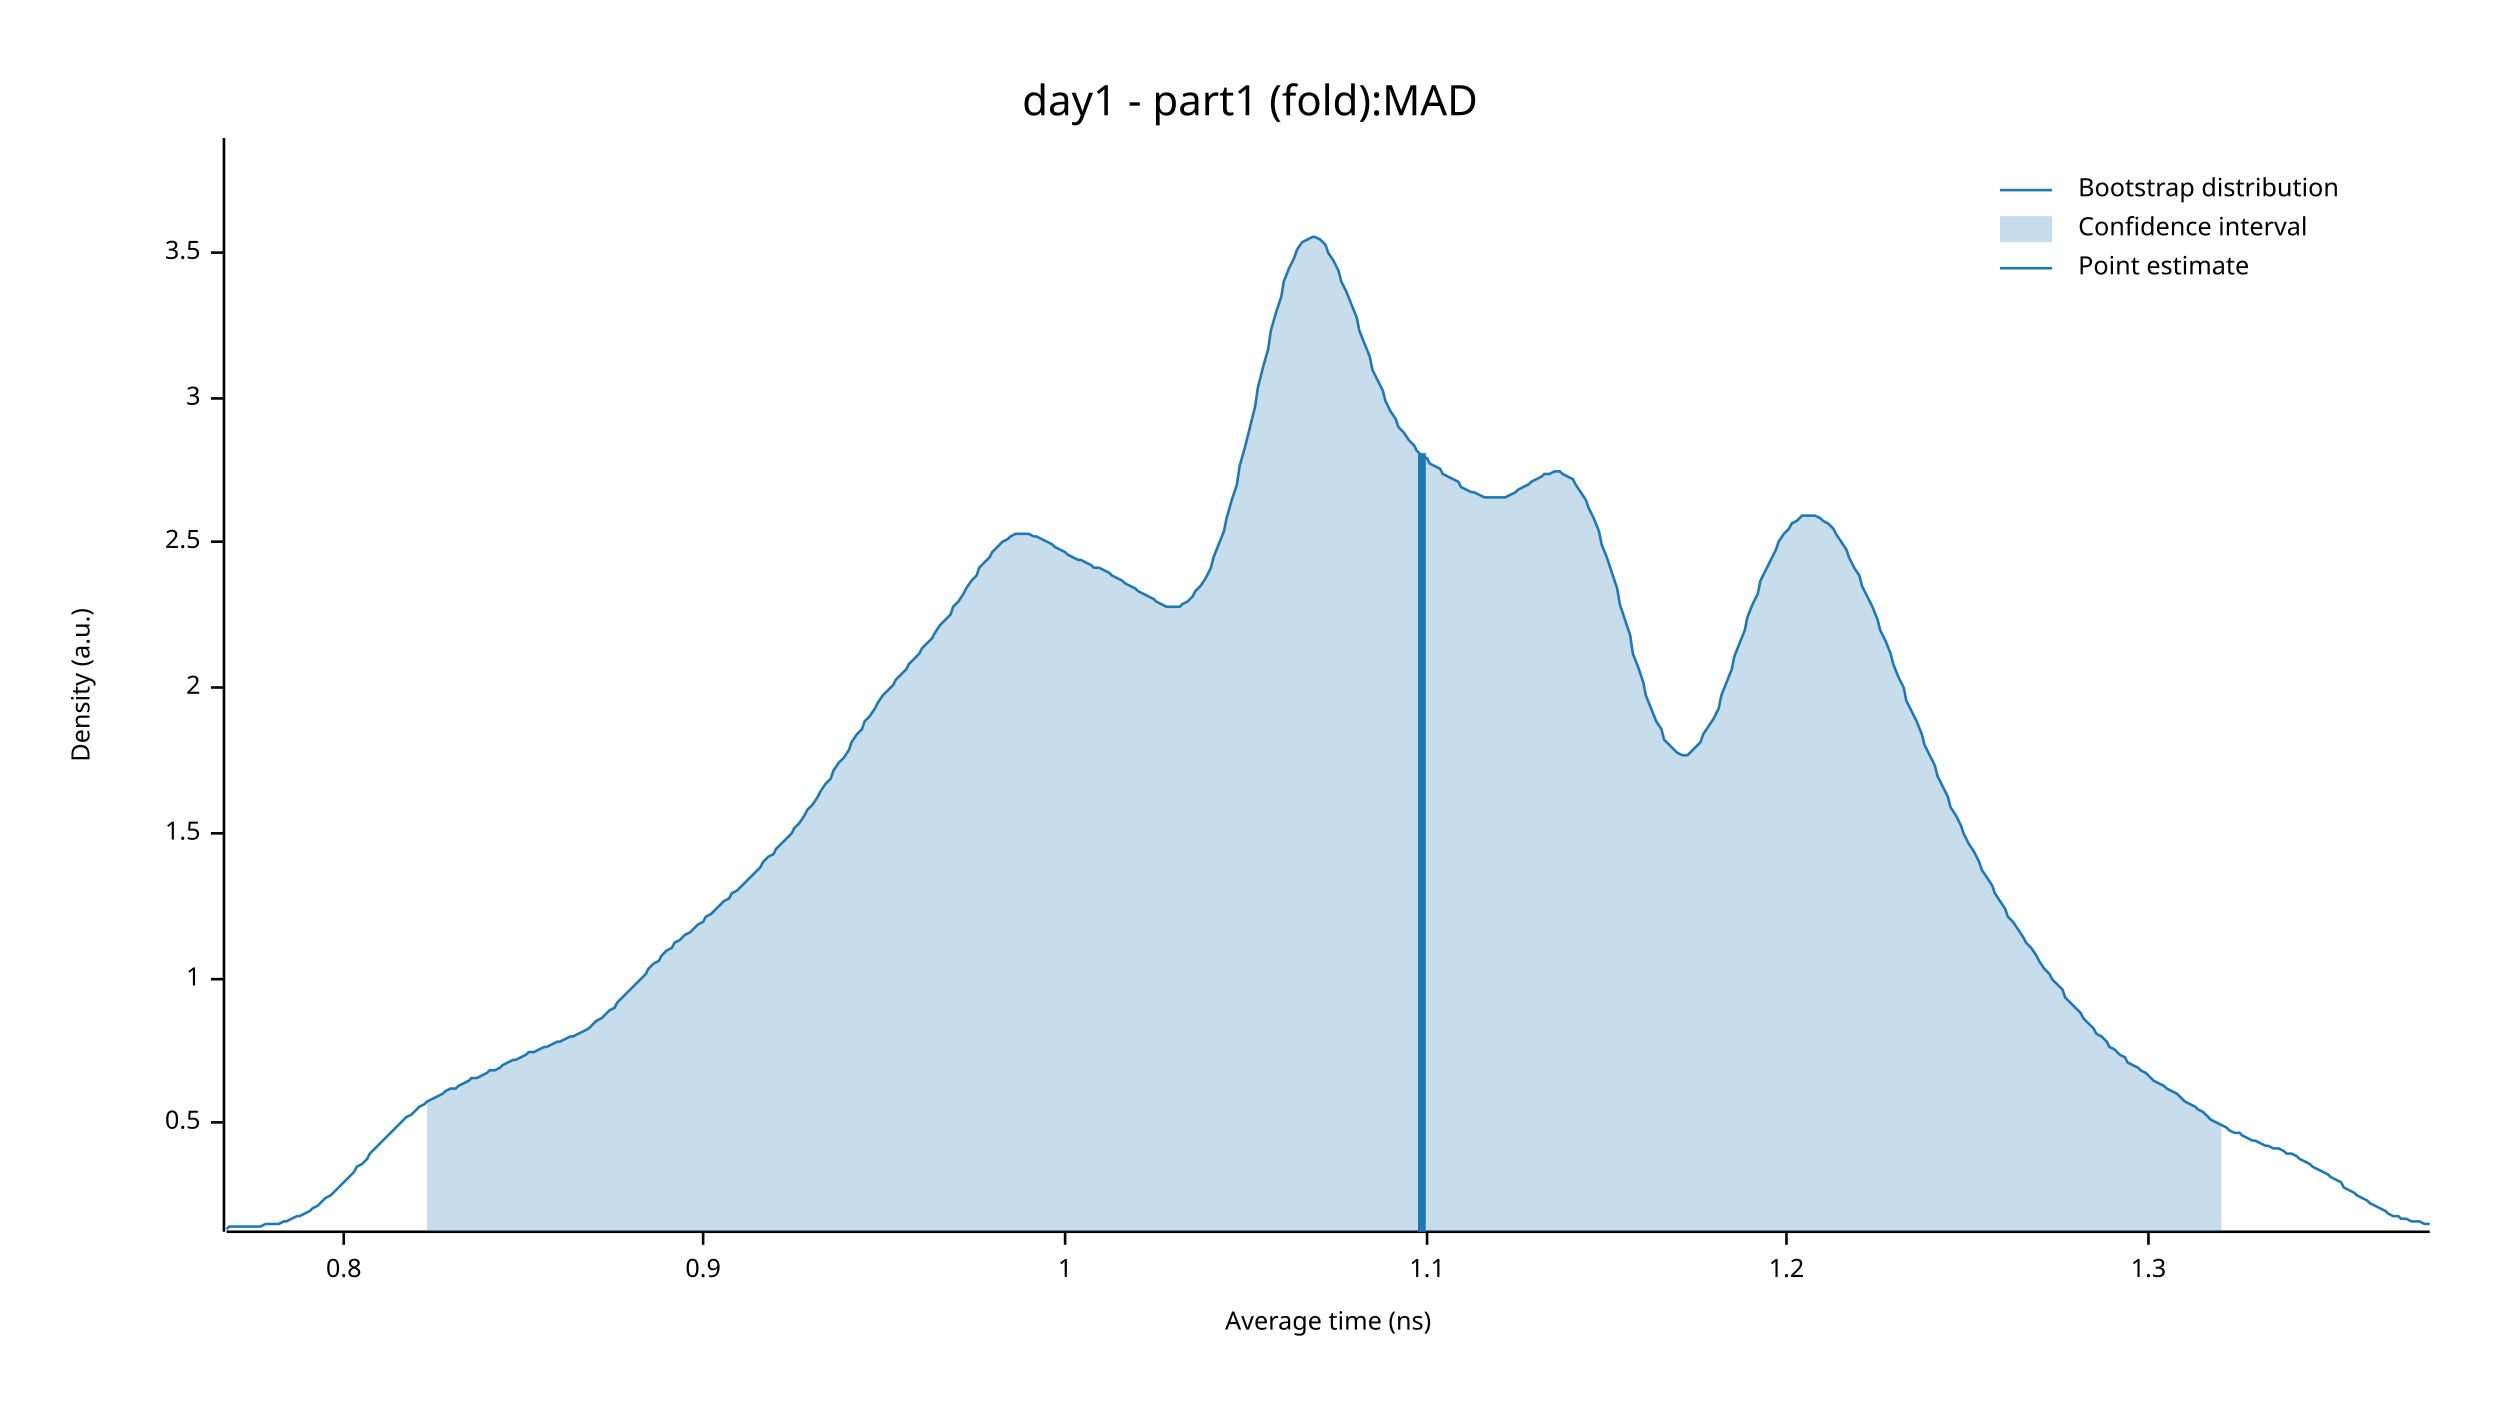
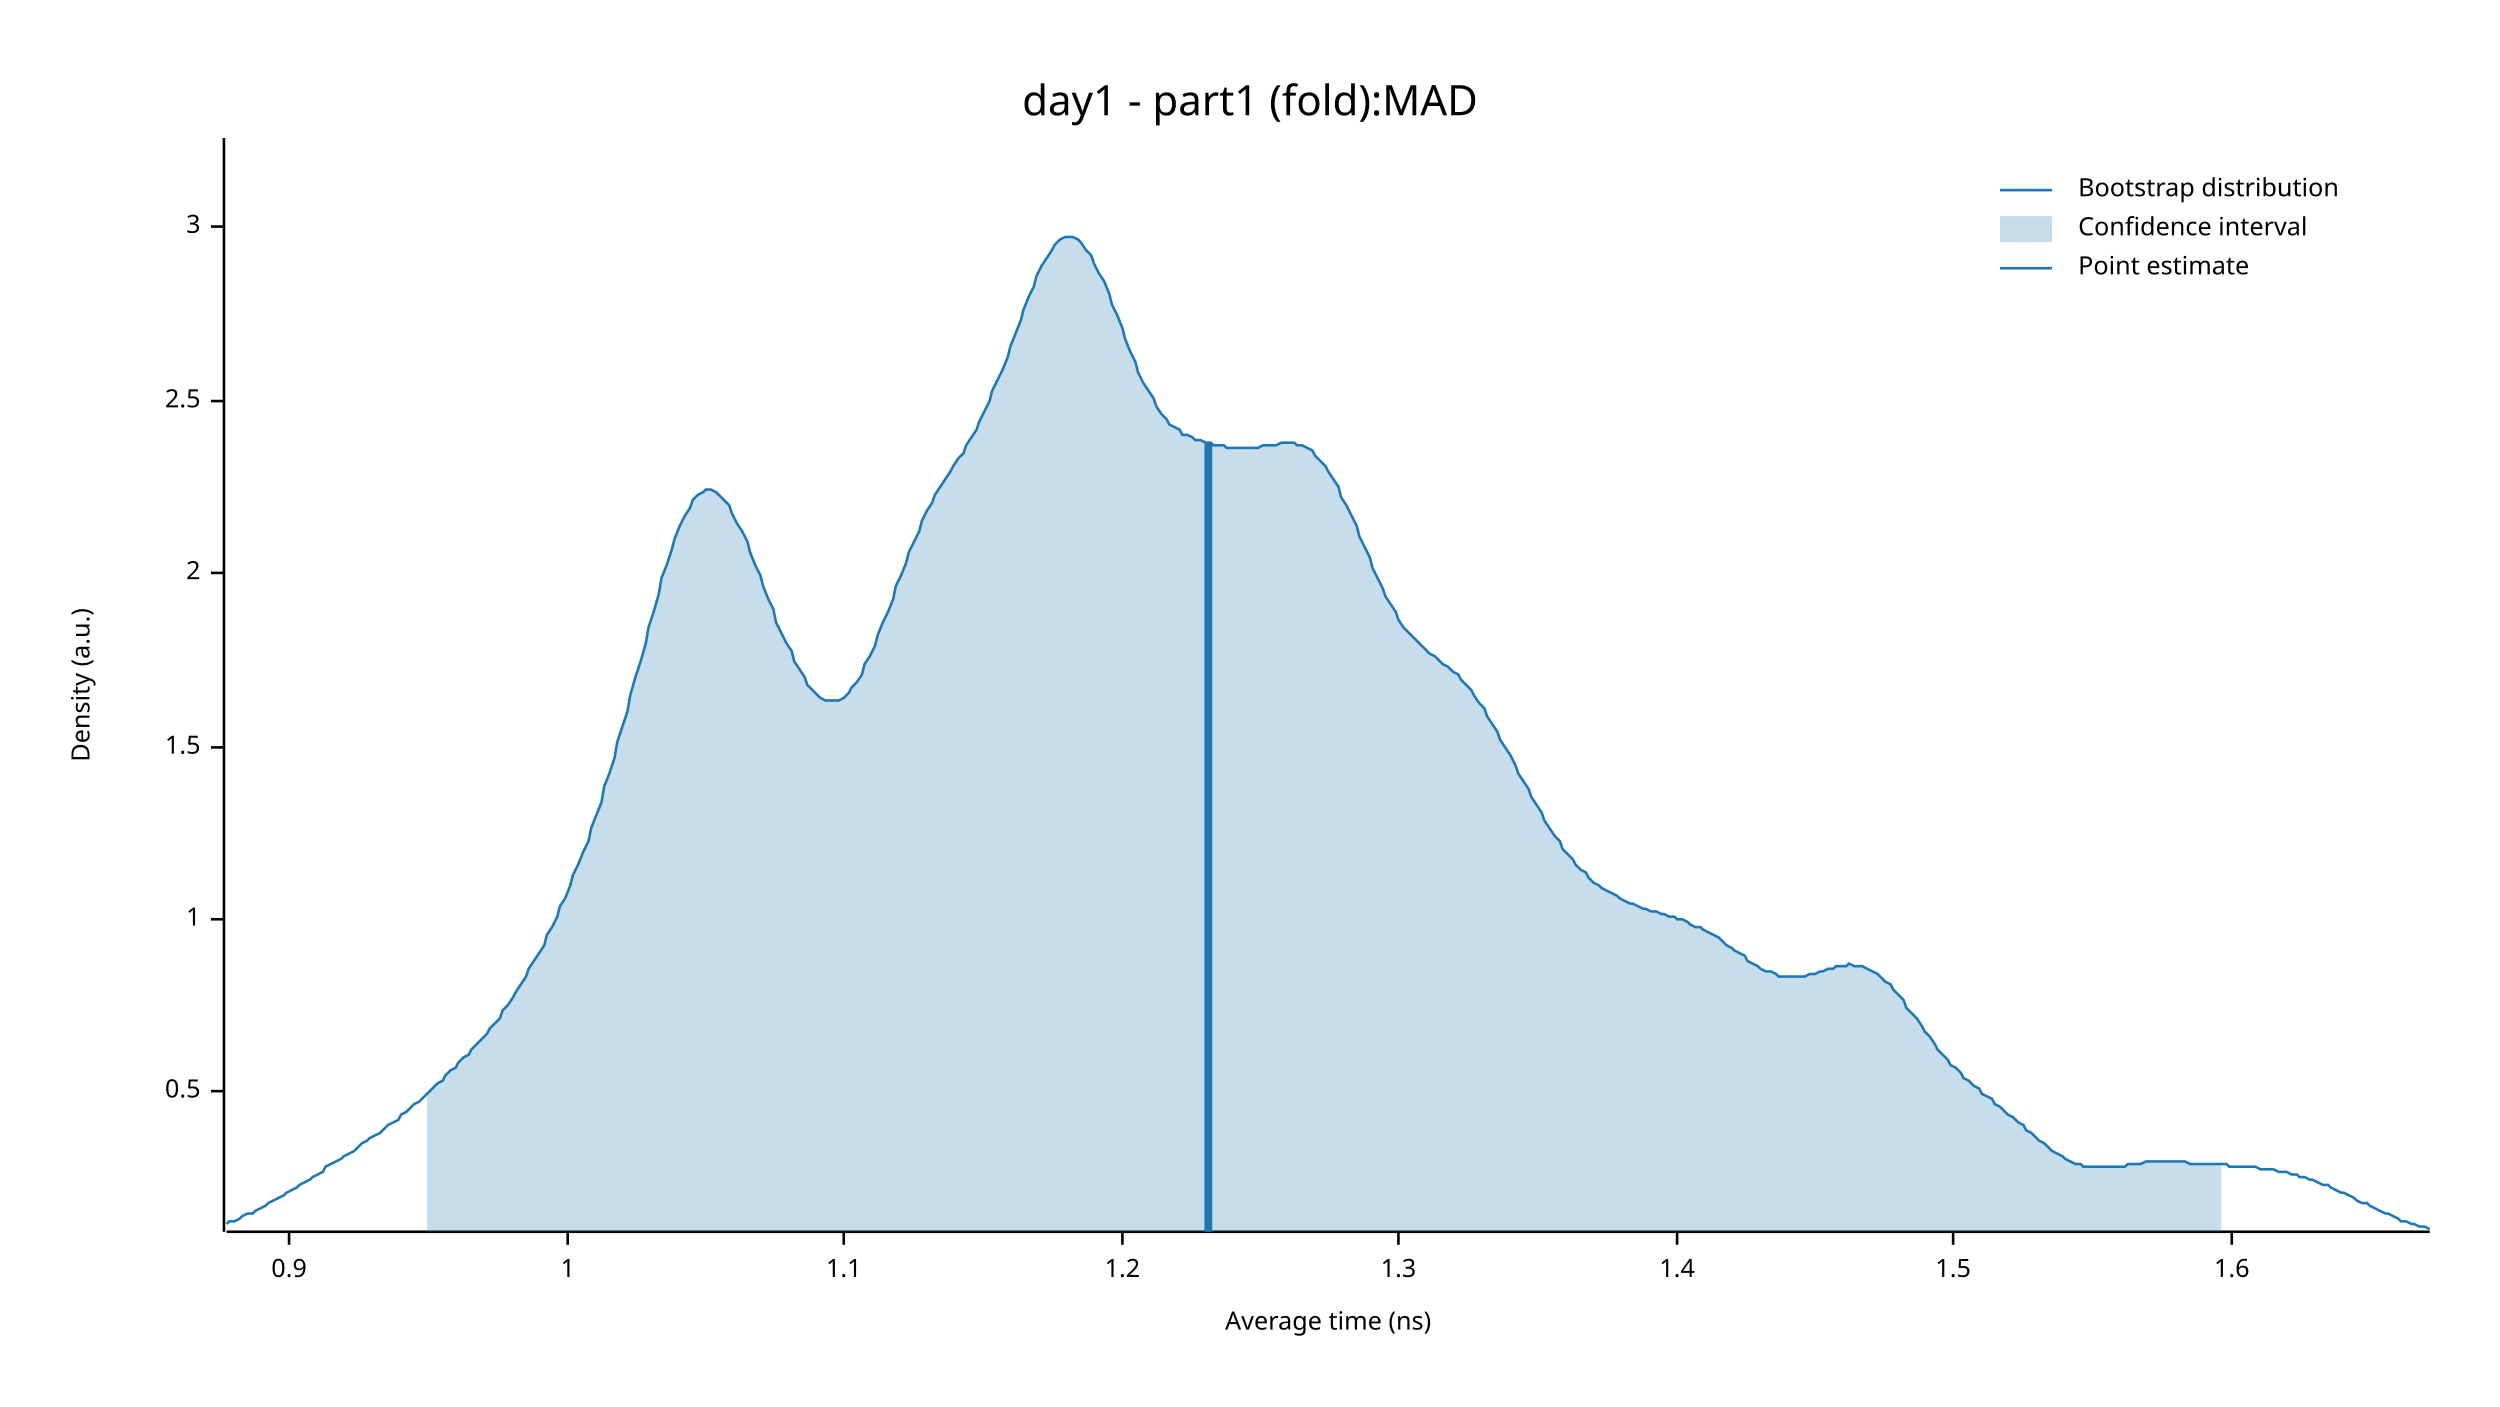
<svg xmlns="http://www.w3.org/2000/svg" width="960" height="540" viewBox="0 0 960 540">
  <text x="480" y="32" dy="0.76em" text-anchor="middle" font-family="sans-serif" font-size="16.129" opacity="1" fill="#000000">
day1 - part1 (fold):MAD
</text>
  <text x="27" y="263" dy="0.76em" text-anchor="middle" font-family="sans-serif" font-size="9.677" opacity="1" fill="#000000" transform="rotate(270, 27, 263)">
Density (a.u.)
</text>
  <text x="510" y="513" dy="-0.5ex" text-anchor="middle" font-family="sans-serif" font-size="9.677" opacity="1" fill="#000000">
Average time (ns)
</text>
  <polyline fill="none" opacity="1" stroke="#000000" stroke-width="1" points="86,53 86,473 " />
-   <text x="77" y="431" dy="0.5ex" text-anchor="end" font-family="sans-serif" font-size="9.677" opacity="1" fill="#000000">
+   <text x="77" y="419" dy="0.5ex" text-anchor="end" font-family="sans-serif" font-size="9.677" opacity="1" fill="#000000">
0.5
</text>
-   <polyline fill="none" opacity="1" stroke="#000000" stroke-width="1" points="81,431 86,431 " />
-   <text x="77" y="376" dy="0.5ex" text-anchor="end" font-family="sans-serif" font-size="9.677" opacity="1" fill="#000000">
+   <polyline fill="none" opacity="1" stroke="#000000" stroke-width="1" points="81,419 86,419 " />
+   <text x="77" y="353" dy="0.5ex" text-anchor="end" font-family="sans-serif" font-size="9.677" opacity="1" fill="#000000">
1
</text>
-   <polyline fill="none" opacity="1" stroke="#000000" stroke-width="1" points="81,376 86,376 " />
-   <text x="77" y="320" dy="0.5ex" text-anchor="end" font-family="sans-serif" font-size="9.677" opacity="1" fill="#000000">
+   <polyline fill="none" opacity="1" stroke="#000000" stroke-width="1" points="81,353 86,353 " />
+   <text x="77" y="287" dy="0.5ex" text-anchor="end" font-family="sans-serif" font-size="9.677" opacity="1" fill="#000000">
1.5
</text>
-   <polyline fill="none" opacity="1" stroke="#000000" stroke-width="1" points="81,320 86,320 " />
-   <text x="77" y="264" dy="0.5ex" text-anchor="end" font-family="sans-serif" font-size="9.677" opacity="1" fill="#000000">
+   <polyline fill="none" opacity="1" stroke="#000000" stroke-width="1" points="81,287 86,287 " />
+   <text x="77" y="220" dy="0.5ex" text-anchor="end" font-family="sans-serif" font-size="9.677" opacity="1" fill="#000000">
2
</text>
-   <polyline fill="none" opacity="1" stroke="#000000" stroke-width="1" points="81,264 86,264 " />
-   <text x="77" y="208" dy="0.5ex" text-anchor="end" font-family="sans-serif" font-size="9.677" opacity="1" fill="#000000">
+   <polyline fill="none" opacity="1" stroke="#000000" stroke-width="1" points="81,220 86,220 " />
+   <text x="77" y="154" dy="0.5ex" text-anchor="end" font-family="sans-serif" font-size="9.677" opacity="1" fill="#000000">
2.5
</text>
-   <polyline fill="none" opacity="1" stroke="#000000" stroke-width="1" points="81,208 86,208 " />
-   <text x="77" y="153" dy="0.5ex" text-anchor="end" font-family="sans-serif" font-size="9.677" opacity="1" fill="#000000">
+   <polyline fill="none" opacity="1" stroke="#000000" stroke-width="1" points="81,154 86,154 " />
+   <text x="77" y="87" dy="0.5ex" text-anchor="end" font-family="sans-serif" font-size="9.677" opacity="1" fill="#000000">
3
</text>
-   <polyline fill="none" opacity="1" stroke="#000000" stroke-width="1" points="81,153 86,153 " />
-   <text x="77" y="97" dy="0.5ex" text-anchor="end" font-family="sans-serif" font-size="9.677" opacity="1" fill="#000000">
- 3.5
- </text>
-   <polyline fill="none" opacity="1" stroke="#000000" stroke-width="1" points="81,97 86,97 " />
+   <polyline fill="none" opacity="1" stroke="#000000" stroke-width="1" points="81,87 86,87 " />
  <polyline fill="none" opacity="1" stroke="#000000" stroke-width="1" points="87,473 933,473 " />
-   <text x="132" y="483" dy="0.76em" text-anchor="middle" font-family="sans-serif" font-size="9.677" opacity="1" fill="#000000">
- 0.8
- </text>
-   <polyline fill="none" opacity="1" stroke="#000000" stroke-width="1" points="132,473 132,478 " />
-   <text x="270" y="483" dy="0.76em" text-anchor="middle" font-family="sans-serif" font-size="9.677" opacity="1" fill="#000000">
+   <text x="111" y="483" dy="0.76em" text-anchor="middle" font-family="sans-serif" font-size="9.677" opacity="1" fill="#000000">
0.9
</text>
-   <polyline fill="none" opacity="1" stroke="#000000" stroke-width="1" points="270,473 270,478 " />
-   <text x="409" y="483" dy="0.76em" text-anchor="middle" font-family="sans-serif" font-size="9.677" opacity="1" fill="#000000">
+   <polyline fill="none" opacity="1" stroke="#000000" stroke-width="1" points="111,473 111,478 " />
+   <text x="218" y="483" dy="0.76em" text-anchor="middle" font-family="sans-serif" font-size="9.677" opacity="1" fill="#000000">
1
</text>
-   <polyline fill="none" opacity="1" stroke="#000000" stroke-width="1" points="409,473 409,478 " />
-   <text x="548" y="483" dy="0.76em" text-anchor="middle" font-family="sans-serif" font-size="9.677" opacity="1" fill="#000000">
+   <polyline fill="none" opacity="1" stroke="#000000" stroke-width="1" points="218,473 218,478 " />
+   <text x="324" y="483" dy="0.76em" text-anchor="middle" font-family="sans-serif" font-size="9.677" opacity="1" fill="#000000">
1.1
</text>
-   <polyline fill="none" opacity="1" stroke="#000000" stroke-width="1" points="548,473 548,478 " />
-   <text x="686" y="483" dy="0.76em" text-anchor="middle" font-family="sans-serif" font-size="9.677" opacity="1" fill="#000000">
+   <polyline fill="none" opacity="1" stroke="#000000" stroke-width="1" points="324,473 324,478 " />
+   <text x="431" y="483" dy="0.76em" text-anchor="middle" font-family="sans-serif" font-size="9.677" opacity="1" fill="#000000">
1.2
</text>
-   <polyline fill="none" opacity="1" stroke="#000000" stroke-width="1" points="686,473 686,478 " />
-   <text x="825" y="483" dy="0.76em" text-anchor="middle" font-family="sans-serif" font-size="9.677" opacity="1" fill="#000000">
+   <polyline fill="none" opacity="1" stroke="#000000" stroke-width="1" points="431,473 431,478 " />
+   <text x="537" y="483" dy="0.76em" text-anchor="middle" font-family="sans-serif" font-size="9.677" opacity="1" fill="#000000">
1.3
</text>
-   <polyline fill="none" opacity="1" stroke="#000000" stroke-width="1" points="825,473 825,478 " />
-   <polyline fill="none" opacity="1" stroke="#1F78B4" stroke-width="1" points="87,472 88,471 90,471 92,471 93,471 95,471 97,471 98,471 100,471 102,470 103,470 105,470 107,470 109,469 110,469 112,468 114,467 115,467 117,466 119,465 120,464 122,463 124,461 125,460 127,459 129,457 131,455 132,454 134,452 136,450 137,448 139,447 141,445 142,443 144,441 146,439 148,437 149,436 151,434 153,432 154,431 156,429 158,428 159,427 161,425 163,424 164,423 166,422 168,421 170,420 171,419 173,418 175,418 176,417 178,416 180,415 181,414 183,414 185,413 187,412 188,411 190,411 192,410 193,409 195,408 197,407 198,407 200,406 202,405 203,404 205,404 207,403 209,402 210,402 212,401 214,400 215,400 217,399 219,398 220,398 222,397 224,396 226,395 227,394 229,392 231,391 232,390 234,388 236,387 237,385 239,383 241,381 242,380 244,378 246,376 248,374 249,372 251,370 253,369 254,367 256,365 258,364 259,362 261,361 263,359 265,358 266,357 268,355 270,354 271,352 273,351 275,349 276,348 278,346 280,345 281,343 283,342 285,340 287,338 288,337 290,335 292,333 293,331 295,329 297,328 298,326 300,324 302,322 304,320 305,318 307,316 309,313 310,311 312,309 314,306 315,304 317,301 319,299 320,296 322,293 324,291 326,288 327,285 329,282 331,280 332,277 334,275 336,272 337,270 339,267 341,265 343,263 344,261 346,259 348,257 349,255 351,253 353,251 354,249 356,247 358,245 359,243 361,240 363,238 365,236 366,233 368,231 370,228 371,226 373,223 375,221 376,218 378,216 380,214 381,212 383,210 385,208 387,207 388,206 390,205 392,205 393,205 395,205 397,206 398,206 400,207 402,208 404,209 405,210 407,211 409,212 410,213 412,214 414,215 415,215 417,216 419,217 420,218 422,218 424,219 426,220 427,221 429,222 431,223 432,224 434,225 436,226 437,227 439,228 441,229 443,230 444,231 446,232 448,233 449,233 451,233 453,233 454,232 456,231 458,229 459,227 461,225 463,222 465,218 466,214 468,209 470,204 471,199 473,192 475,186 476,179 478,172 480,164 482,156 483,149 485,141 487,134 488,127 490,120 492,114 493,108 495,103 497,99 498,96 500,93 502,92 504,91 505,91 507,92 509,94 510,97 512,100 514,104 515,108 517,112 519,117 521,122 522,127 524,132 526,137 527,142 529,146 531,150 532,154 534,158 536,161 537,164 539,166 541,169 543,171 544,173 546,175 548,176 549,178 551,179 553,180 554,182 556,183 558,184 560,185 561,187 563,188 565,189 566,189 568,190 570,191 571,191 573,191 575,191 576,191 578,191 580,190 582,189 583,188 585,187 587,186 588,185 590,184 592,183 593,182 595,182 597,181 599,181 600,182 602,183 604,184 605,186 607,189 609,192 610,195 612,199 614,204 615,209 617,214 619,220 621,226 622,232 624,238 626,244 627,251 629,256 631,262 632,267 634,272 636,277 638,280 639,284 641,286 643,288 644,289 646,290 648,290 649,289 651,287 653,285 654,282 656,279 658,276 660,272 661,267 663,262 665,257 666,252 668,247 670,242 671,237 673,232 675,228 676,223 678,219 680,215 682,211 683,208 685,205 687,203 688,201 690,200 692,198 693,198 695,198 697,198 699,199 700,200 702,201 704,203 705,205 707,208 709,211 710,214 712,218 714,221 715,225 717,229 719,233 721,238 722,242 724,246 726,251 727,255 729,260 731,264 732,269 734,273 736,277 738,282 739,286 741,290 743,294 744,298 746,302 748,306 749,310 751,313 753,317 754,320 756,324 758,327 760,331 761,334 763,337 765,340 766,343 768,346 770,349 771,352 773,354 775,357 777,360 778,362 780,364 782,367 783,369 785,372 787,374 788,376 790,378 792,380 793,383 795,385 797,387 799,389 800,391 802,393 804,395 805,397 807,398 809,400 810,402 812,403 814,405 816,406 817,408 819,409 821,410 822,411 824,412 826,414 827,415 829,416 831,417 832,418 834,419 836,420 838,422 839,423 841,424 843,425 844,426 846,427 848,429 849,430 851,431 853,432 855,433 856,434 858,435 860,435 861,436 863,437 865,438 866,438 868,439 870,440 871,440 873,441 875,441 877,442 878,443 880,443 882,444 883,445 885,446 887,447 888,448 890,449 892,450 894,451 895,452 897,453 899,454 900,456 902,457 904,458 905,459 907,460 909,461 910,462 912,463 914,464 916,465 917,466 919,467 921,467 922,468 924,468 926,469 927,469 929,469 931,470 933,470 " />
-   <polygon opacity="0.25" fill="#1F78B4" points="164,423 166,422 168,421 170,420 171,419 173,418 175,418 176,417 178,416 180,415 181,414 183,414 185,413 187,412 188,411 190,411 192,410 193,409 195,408 197,407 198,407 200,406 202,405 203,404 205,404 207,403 209,402 210,402 212,401 214,400 215,400 217,399 219,398 220,398 222,397 224,396 226,395 227,394 229,392 231,391 232,390 234,388 236,387 237,385 239,383 241,381 242,380 244,378 246,376 248,374 249,372 251,370 253,369 254,367 256,365 258,364 259,362 261,361 263,359 265,358 266,357 268,355 270,354 271,352 273,351 275,349 276,348 278,346 280,345 281,343 283,342 285,340 287,338 288,337 290,335 292,333 293,331 295,329 297,328 298,326 300,324 302,322 304,320 305,318 307,316 309,313 310,311 312,309 314,306 315,304 317,301 319,299 320,296 322,293 324,291 326,288 327,285 329,282 331,280 332,277 334,275 336,272 337,270 339,267 341,265 343,263 344,261 346,259 348,257 349,255 351,253 353,251 354,249 356,247 358,245 359,243 361,240 363,238 365,236 366,233 368,231 370,228 371,226 373,223 375,221 376,218 378,216 380,214 381,212 383,210 385,208 387,207 388,206 390,205 392,205 393,205 395,205 397,206 398,206 400,207 402,208 404,209 405,210 407,211 409,212 410,213 412,214 414,215 415,215 417,216 419,217 420,218 422,218 424,219 426,220 427,221 429,222 431,223 432,224 434,225 436,226 437,227 439,228 441,229 443,230 444,231 446,232 448,233 449,233 451,233 453,233 454,232 456,231 458,229 459,227 461,225 463,222 465,218 466,214 468,209 470,204 471,199 473,192 475,186 476,179 478,172 480,164 482,156 483,149 485,141 487,134 488,127 490,120 492,114 493,108 495,103 497,99 498,96 500,93 502,92 504,91 505,91 507,92 509,94 510,97 512,100 514,104 515,108 517,112 519,117 521,122 522,127 524,132 526,137 527,142 529,146 531,150 532,154 534,158 536,161 537,164 539,166 541,169 543,171 544,173 546,175 548,176 549,178 551,179 553,180 554,182 556,183 558,184 560,185 561,187 563,188 565,189 566,189 568,190 570,191 571,191 573,191 575,191 576,191 578,191 580,190 582,189 583,188 585,187 587,186 588,185 590,184 592,183 593,182 595,182 597,181 599,181 600,182 602,183 604,184 605,186 607,189 609,192 610,195 612,199 614,204 615,209 617,214 619,220 621,226 622,232 624,238 626,244 627,251 629,256 631,262 632,267 634,272 636,277 638,280 639,284 641,286 643,288 644,289 646,290 648,290 649,289 651,287 653,285 654,282 656,279 658,276 660,272 661,267 663,262 665,257 666,252 668,247 670,242 671,237 673,232 675,228 676,223 678,219 680,215 682,211 683,208 685,205 687,203 688,201 690,200 692,198 693,198 695,198 697,198 699,199 700,200 702,201 704,203 705,205 707,208 709,211 710,214 712,218 714,221 715,225 717,229 719,233 721,238 722,242 724,246 726,251 727,255 729,260 731,264 732,269 734,273 736,277 738,282 739,286 741,290 743,294 744,298 746,302 748,306 749,310 751,313 753,317 754,320 756,324 758,327 760,331 761,334 763,337 765,340 766,343 768,346 770,349 771,352 773,354 775,357 777,360 778,362 780,364 782,367 783,369 785,372 787,374 788,376 790,378 792,380 793,383 795,385 797,387 799,389 800,391 802,393 804,395 805,397 807,398 809,400 810,402 812,403 814,405 816,406 817,408 819,409 821,410 822,411 824,412 826,414 827,415 829,416 831,417 832,418 834,419 836,420 838,422 839,423 841,424 843,425 844,426 846,427 848,429 849,430 851,431 853,432 853,473 164,473 " />
-   <polyline fill="none" opacity="1" stroke="#1F78B4" stroke-width="3" points="546,473 546,174 " />
+   <polyline fill="none" opacity="1" stroke="#000000" stroke-width="1" points="537,473 537,478 " />
+   <text x="644" y="483" dy="0.76em" text-anchor="middle" font-family="sans-serif" font-size="9.677" opacity="1" fill="#000000">
+ 1.4
+ </text>
+   <polyline fill="none" opacity="1" stroke="#000000" stroke-width="1" points="644,473 644,478 " />
+   <text x="750" y="483" dy="0.76em" text-anchor="middle" font-family="sans-serif" font-size="9.677" opacity="1" fill="#000000">
+ 1.5
+ </text>
+   <polyline fill="none" opacity="1" stroke="#000000" stroke-width="1" points="750,473 750,478 " />
+   <text x="857" y="483" dy="0.76em" text-anchor="middle" font-family="sans-serif" font-size="9.677" opacity="1" fill="#000000">
+ 1.6
+ </text>
+   <polyline fill="none" opacity="1" stroke="#000000" stroke-width="1" points="857,473 857,478 " />
+   <polyline fill="none" opacity="1" stroke="#1F78B4" stroke-width="1" points="87,470 88,469 90,469 92,468 93,467 95,466 97,466 98,465 100,464 102,463 103,462 105,461 107,460 109,459 110,458 112,457 114,456 115,455 117,454 119,453 120,452 122,451 124,450 125,448 127,447 129,446 131,445 132,444 134,443 136,442 137,441 139,439 141,438 142,437 144,436 146,435 148,433 149,432 151,431 153,430 154,428 156,427 158,425 159,424 161,423 163,421 164,420 166,418 168,416 170,415 171,413 173,411 175,410 176,408 178,406 180,405 181,403 183,401 185,399 187,397 188,395 190,393 192,391 193,388 195,386 197,383 198,381 200,378 202,375 203,372 205,369 207,366 209,363 210,359 212,356 214,352 215,348 217,345 219,340 220,336 222,332 224,327 226,323 227,318 229,313 231,308 232,302 234,297 236,291 237,285 239,279 241,273 242,267 244,260 246,254 248,247 249,241 251,235 253,228 254,222 256,217 258,211 259,207 261,202 263,198 265,195 266,192 268,190 270,189 271,188 273,188 275,189 276,190 278,192 280,194 281,197 283,201 285,204 287,208 288,212 290,217 292,221 293,225 295,230 297,234 298,239 300,243 302,247 304,250 305,254 307,257 309,260 310,263 312,265 314,267 315,268 317,269 319,269 320,269 322,269 324,268 326,266 327,264 329,262 331,259 332,255 334,252 336,248 337,244 339,239 341,235 343,230 344,225 346,221 348,216 349,212 351,208 353,204 354,200 356,196 358,193 359,190 361,187 363,184 365,181 366,179 368,176 370,174 371,171 373,168 375,165 376,162 378,158 380,154 381,150 383,146 385,142 387,137 388,133 390,128 392,123 393,119 395,114 397,110 398,106 400,102 402,99 404,96 405,94 407,92 409,91 410,91 412,91 414,92 415,93 417,96 419,98 420,101 422,105 424,108 426,113 427,117 429,121 431,126 432,130 434,135 436,139 437,143 439,147 441,150 443,153 444,156 446,159 448,161 449,163 451,164 453,165 454,167 456,167 458,168 459,169 461,169 463,170 465,170 466,171 468,171 470,171 471,172 473,172 475,172 476,172 478,172 480,172 482,172 483,172 485,171 487,171 488,171 490,171 492,170 493,170 495,170 497,170 498,171 500,171 502,172 504,173 505,175 507,177 509,179 510,181 512,184 514,187 515,191 517,194 519,198 521,202 522,206 524,210 526,214 527,218 529,222 531,226 532,229 534,232 536,235 537,238 539,241 541,243 543,245 544,246 546,248 548,250 549,251 551,252 553,254 554,255 556,256 558,258 560,259 561,261 563,263 565,265 566,267 568,270 570,272 571,275 573,278 575,281 576,284 578,287 580,290 582,294 583,297 585,300 587,303 588,306 590,309 592,312 593,315 595,318 597,321 599,323 600,326 602,328 604,330 605,332 607,334 609,335 610,337 612,339 614,340 615,341 617,342 619,343 621,344 622,345 624,346 626,347 627,347 629,348 631,349 632,349 634,350 636,350 638,351 639,351 641,352 643,352 644,353 646,353 648,354 649,355 651,356 653,356 654,357 656,358 658,359 660,360 661,361 663,363 665,364 666,365 668,366 670,367 671,369 673,370 675,371 676,372 678,373 680,373 682,374 683,375 685,375 687,375 688,375 690,375 692,375 693,375 695,374 697,374 699,373 700,373 702,372 704,372 705,371 707,371 709,371 710,370 712,371 714,371 715,371 717,372 719,373 721,374 722,375 724,377 726,378 727,380 729,382 731,384 732,387 734,389 736,391 738,394 739,396 741,398 743,401 744,403 746,405 748,407 749,409 751,410 753,412 754,414 756,415 758,417 760,418 761,420 763,421 765,422 766,424 768,425 770,427 771,428 773,429 775,431 777,432 778,434 780,435 782,437 783,438 785,439 787,441 788,442 790,443 792,444 793,445 795,446 797,447 799,447 800,448 802,448 804,448 805,448 807,448 809,448 810,448 812,448 814,448 816,448 817,447 819,447 821,447 822,447 824,446 826,446 827,446 829,446 831,446 832,446 834,446 836,446 838,446 839,446 841,447 843,447 844,447 846,447 848,447 849,447 851,447 853,447 855,447 856,448 858,448 860,448 861,448 863,448 865,448 866,448 868,449 870,449 871,449 873,449 875,450 877,450 878,450 880,451 882,451 883,452 885,452 887,453 888,453 890,454 892,455 894,455 895,456 897,457 899,458 900,458 902,459 904,460 905,461 907,462 909,462 910,463 912,464 914,465 916,466 917,466 919,467 921,468 922,469 924,469 926,470 927,470 929,471 931,471 933,472 " />
+   <polygon opacity="0.25" fill="#1F78B4" points="164,420 166,418 168,416 170,415 171,413 173,411 175,410 176,408 178,406 180,405 181,403 183,401 185,399 187,397 188,395 190,393 192,391 193,388 195,386 197,383 198,381 200,378 202,375 203,372 205,369 207,366 209,363 210,359 212,356 214,352 215,348 217,345 219,340 220,336 222,332 224,327 226,323 227,318 229,313 231,308 232,302 234,297 236,291 237,285 239,279 241,273 242,267 244,260 246,254 248,247 249,241 251,235 253,228 254,222 256,217 258,211 259,207 261,202 263,198 265,195 266,192 268,190 270,189 271,188 273,188 275,189 276,190 278,192 280,194 281,197 283,201 285,204 287,208 288,212 290,217 292,221 293,225 295,230 297,234 298,239 300,243 302,247 304,250 305,254 307,257 309,260 310,263 312,265 314,267 315,268 317,269 319,269 320,269 322,269 324,268 326,266 327,264 329,262 331,259 332,255 334,252 336,248 337,244 339,239 341,235 343,230 344,225 346,221 348,216 349,212 351,208 353,204 354,200 356,196 358,193 359,190 361,187 363,184 365,181 366,179 368,176 370,174 371,171 373,168 375,165 376,162 378,158 380,154 381,150 383,146 385,142 387,137 388,133 390,128 392,123 393,119 395,114 397,110 398,106 400,102 402,99 404,96 405,94 407,92 409,91 410,91 412,91 414,92 415,93 417,96 419,98 420,101 422,105 424,108 426,113 427,117 429,121 431,126 432,130 434,135 436,139 437,143 439,147 441,150 443,153 444,156 446,159 448,161 449,163 451,164 453,165 454,167 456,167 458,168 459,169 461,169 463,170 465,170 466,171 468,171 470,171 471,172 473,172 475,172 476,172 478,172 480,172 482,172 483,172 485,171 487,171 488,171 490,171 492,170 493,170 495,170 497,170 498,171 500,171 502,172 504,173 505,175 507,177 509,179 510,181 512,184 514,187 515,191 517,194 519,198 521,202 522,206 524,210 526,214 527,218 529,222 531,226 532,229 534,232 536,235 537,238 539,241 541,243 543,245 544,246 546,248 548,250 549,251 551,252 553,254 554,255 556,256 558,258 560,259 561,261 563,263 565,265 566,267 568,270 570,272 571,275 573,278 575,281 576,284 578,287 580,290 582,294 583,297 585,300 587,303 588,306 590,309 592,312 593,315 595,318 597,321 599,323 600,326 602,328 604,330 605,332 607,334 609,335 610,337 612,339 614,340 615,341 617,342 619,343 621,344 622,345 624,346 626,347 627,347 629,348 631,349 632,349 634,350 636,350 638,351 639,351 641,352 643,352 644,353 646,353 648,354 649,355 651,356 653,356 654,357 656,358 658,359 660,360 661,361 663,363 665,364 666,365 668,366 670,367 671,369 673,370 675,371 676,372 678,373 680,373 682,374 683,375 685,375 687,375 688,375 690,375 692,375 693,375 695,374 697,374 699,373 700,373 702,372 704,372 705,371 707,371 709,371 710,370 712,371 714,371 715,371 717,372 719,373 721,374 722,375 724,377 726,378 727,380 729,382 731,384 732,387 734,389 736,391 738,394 739,396 741,398 743,401 744,403 746,405 748,407 749,409 751,410 753,412 754,414 756,415 758,417 760,418 761,420 763,421 765,422 766,424 768,425 770,427 771,428 773,429 775,431 777,432 778,434 780,435 782,437 783,438 785,439 787,441 788,442 790,443 792,444 793,445 795,446 797,447 799,447 800,448 802,448 804,448 805,448 807,448 809,448 810,448 812,448 814,448 816,448 817,447 819,447 821,447 822,447 824,446 826,446 827,446 829,446 831,446 832,446 834,446 836,446 838,446 839,446 841,447 843,447 844,447 846,447 848,447 849,447 851,447 853,447 853,473 164,473 " />
+   <polyline fill="none" opacity="1" stroke="#1F78B4" stroke-width="3" points="464,473 464,170 " />
  <text x="798" y="68" dy="0.76em" text-anchor="start" font-family="sans-serif" font-size="9.677" opacity="1" fill="#000000">
Bootstrap distribution
</text>
  <text x="798" y="83" dy="0.76em" text-anchor="start" font-family="sans-serif" font-size="9.677" opacity="1" fill="#000000">
Confidence interval
</text>
  <text x="798" y="98" dy="0.76em" text-anchor="start" font-family="sans-serif" font-size="9.677" opacity="1" fill="#000000">
Point estimate
</text>
  <polyline fill="none" opacity="1" stroke="#1F78B4" stroke-width="1" points="768,73 788,73 " />
  <rect x="768" y="83" width="20" height="10" opacity="0.25" fill="#1F78B4" stroke="none" />
  <polyline fill="none" opacity="1" stroke="#1F78B4" stroke-width="1" points="768,103 788,103 " />
</svg>
